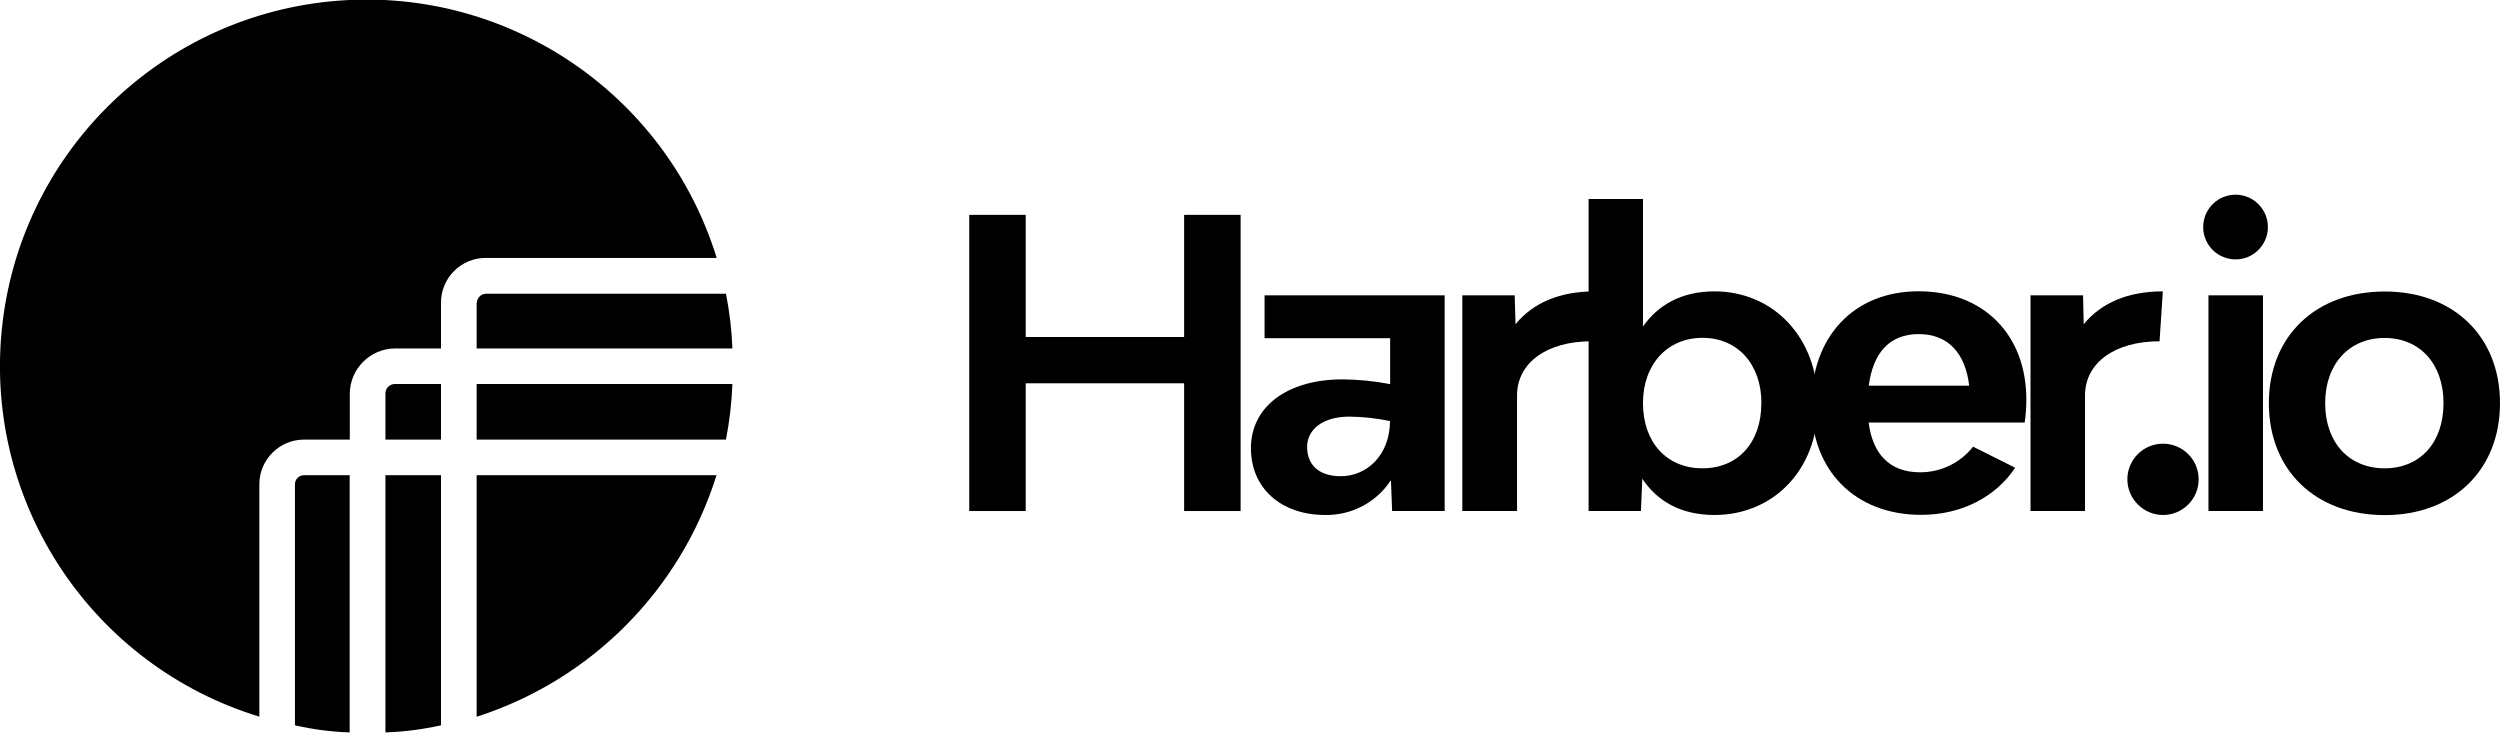
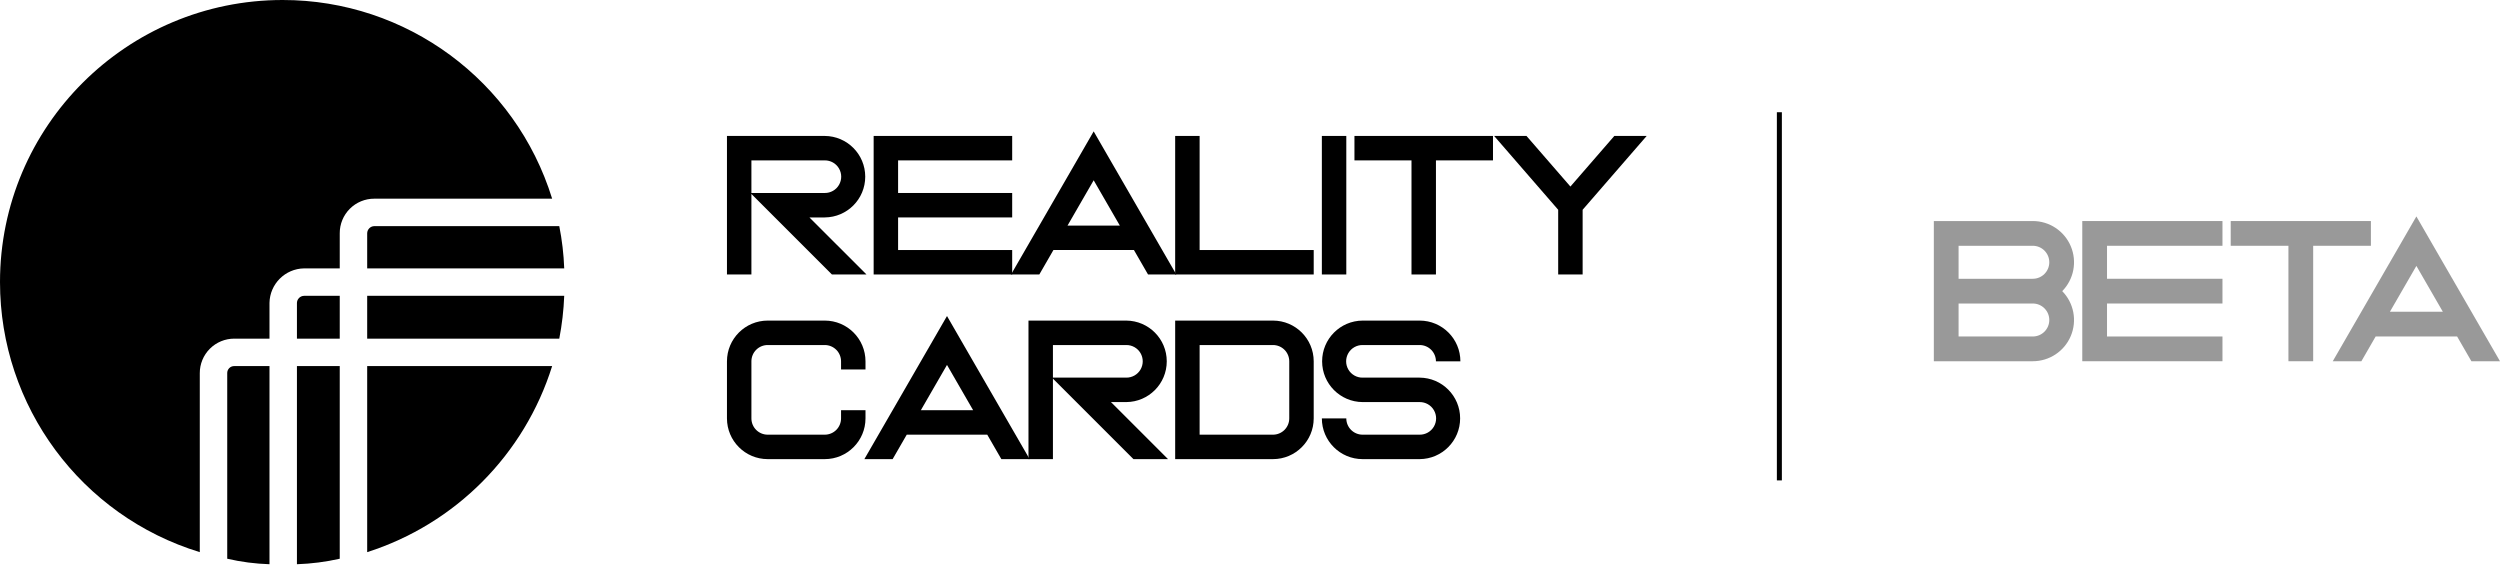
- <svg xmlns="http://www.w3.org/2000/svg" id="Layer_1" data-name="Layer 1" viewBox="0 0 594 174.02">
+ <svg xmlns="http://www.w3.org/2000/svg" width="1500.664" height="338.684" viewBox="0 0 1500.664 338.684">
  <defs>
-     <style>.cls-1{fill:none;}.cls-2{clip-path:url(#clip-path);}</style>
-     <clipPath id="clip-path" transform="translate(-242.63 -453.21)">
-       <rect class="cls-1" width="1080" height="1080" />
+     <style>.a,.e{fill:none;}.b{clip-path:url(#a);}.c{opacity:0.4;}.d{clip-path:url(#c);}.e{stroke:#000;stroke-miterlimit:10;stroke-width:3px;}</style>
+     <clipPath id="a" transform="translate(-138.4079 -370.6332)">
+       <rect class="a" width="1920" height="1080" />
+     </clipPath>
+     <clipPath id="c" transform="translate(-138.4079 -370.6332)">
+       <rect class="a" x="1299.22" y="494.704" width="339.78" height="102.666" />
    </clipPath>
  </defs>
-   <g class="cls-2">
-     <path d="M314.91,557.66h10.83v-11A10.84,10.84,0,0,1,336.41,536h11V525.16a10.62,10.62,0,0,1,10.67-10.67h54.84a87.09,87.09,0,1,0-108.67,109V568.32a10.62,10.62,0,0,1,10.66-10.66" transform="translate(-242.63 -453.21)" />
-     <path d="M355.88,525.16V536h60.77a82.66,82.66,0,0,0-1.53-13h-57a2.23,2.23,0,0,0-2.2,2.2" transform="translate(-242.63 -453.21)" />
-     <path d="M334.21,546.66v11h13.2V544.45h-11a2.24,2.24,0,0,0-2.2,2.21" transform="translate(-242.63 -453.21)" />
-     <path d="M334.21,566.12v61.11a71,71,0,0,0,13.2-1.69V566.12Z" transform="translate(-242.63 -453.21)" />
-     <path d="M314.91,566.12a2.14,2.14,0,0,0-2.2,2.2v57.22a67.47,67.47,0,0,0,13,1.69V566.12Z" transform="translate(-242.63 -453.21)" />
-     <path d="M355.88,557.66h59.24a87.25,87.25,0,0,0,1.53-13.21H355.88Z" transform="translate(-242.63 -453.21)" />
-     <path d="M355.88,623.51a87.84,87.84,0,0,0,57-57.39h-57Z" transform="translate(-242.63 -453.21)" />
-     <polygon points="294.77 51.05 294.77 121.42 281.35 121.42 281.35 91.07 243.71 91.07 243.71 121.42 230.29 121.42 230.29 51.05 243.71 51.05 243.71 80.07 281.35 80.07 281.35 51.05 294.77 51.05" />
-     <path d="M585.88,523.38v51.25H573.4l-.28-7.33a18.3,18.3,0,0,1-15.6,8.27c-10.53,0-17.67-6.36-17.67-15.88,0-9.87,8.66-16.34,21.77-16.34a61.81,61.81,0,0,1,11.31,1.13V533.56H543.09V523.38Zm-13,29.88a48.44,48.44,0,0,0-9.68-1.06c-6,0-10,2.85-10,7.22,0,4.17,2.73,6.94,8,6.94,6,0,11.62-4.76,11.7-13.1" transform="translate(-242.63 -453.21)" />
-     <path d="M621.6,522.44l-.85,11.86c-10.65,0-17.67,5.15-17.67,12.87v27.46h-13V523.38h12.44l.2,6.87c4.09-5.08,10.56-7.81,18.83-7.81" transform="translate(-242.63 -453.21)" />
-     <path d="M674.57,549.24c0,15.8-10.76,26.33-24.57,26.33-7.88,0-13.58-3.2-17.16-8.62l-.32,7.68H620.08V500.49H633v30.3c3.67-5.23,9.29-8.35,17-8.35,13.81,0,24.57,10.73,24.57,26.8m-13.42-.2c0-9.32-5.69-15.56-14-15.56S633,539.72,633,549s5.62,15.48,14.12,15.48,14-6.16,14-15.41" transform="translate(-242.63 -453.21)" />
-     <path d="M723.68,553.61H686.62c.94,7.25,4.76,11.82,12.25,11.82a15.93,15.93,0,0,0,12.56-6.09l10,5c-4.52,6.83-12.63,11.2-22.31,11.2-15.68,0-26.09-10.46-26.09-26.21,0-16.19,10.1-26.91,25.47-26.91s25.59,10.25,25.59,25.74a39.1,39.1,0,0,1-.39,5.42m-37.06-8.74h23.87c-.93-7.8-5.07-12.25-12-12.25s-10.84,4.45-11.86,12.25" transform="translate(-242.63 -453.21)" />
-     <path d="M756.52,522.44l-.78,11.86c-10.69,0-17.71,5.15-17.71,12.87v27.46H725.08V523.38h12.48l.16,6.87c4.13-5.08,10.53-7.81,18.8-7.81" transform="translate(-242.63 -453.21)" />
-     <path d="M748.09,567.1a8.47,8.47,0,1,1,8.5,8.47,8.51,8.51,0,0,1-8.5-8.47" transform="translate(-242.63 -453.21)" />
-     <path d="M766.11,507.43a7.69,7.69,0,1,1,15.37,0,7.69,7.69,0,0,1-15.37,0m1.25,15.95h12.95v51.25H767.36Z" transform="translate(-242.63 -453.21)" />
-     <path d="M781.71,549c0-15.88,11.08-26.53,27.54-26.53,16.3,0,27.38,10.65,27.38,26.53s-11.08,26.6-27.38,26.6c-16.46,0-27.54-10.65-27.54-26.6m41.5,0c0-9.33-5.61-15.49-14-15.49s-14.12,6.16-14.12,15.49,5.62,15.48,14.12,15.48,14-6.16,14-15.48" transform="translate(-242.63 -453.21)" />
+   <g class="b">
+     <g class="b">
+       <path d="M279.087,573.908h21.086V552.494a21.099,21.099,0,0,1,20.754-20.755h21.416v-21.086a20.67,20.67,0,0,1,20.756-20.756h106.744a169.262,169.262,0,0,0-161.764-119.264c-93.566,0-169.671,75.775-169.671,169.342a169.545,169.545,0,0,0,119.923,162.093V594.664a20.67,20.67,0,0,1,20.756-20.756" transform="translate(-138.4079 -370.6332)" />
+       <path d="M358.815,510.653v21.086h118.276a161.878,161.878,0,0,0-2.965-25.369H363.098a4.361,4.361,0,0,0-4.283,4.283" transform="translate(-138.4079 -370.6332)" />
+       <path d="M316.646,552.495v21.414h25.697V548.212h-21.416a4.36,4.36,0,0,0-4.281,4.283" transform="translate(-138.4079 -370.6332)" />
+       <path d="M316.646,590.381v118.936a137.278,137.278,0,0,0,25.697-3.296v-115.64Z" transform="translate(-138.4079 -370.6332)" />
+       <path d="M279.087,590.381a4.153,4.153,0,0,0-4.283,4.283v111.357a130.49,130.49,0,0,0,25.369,3.296V590.381Z" transform="translate(-138.4079 -370.6332)" />
+       <path d="M358.815,573.908h115.311a170.835,170.835,0,0,0,2.965-25.697H358.815Z" transform="translate(-138.4079 -370.6332)" />
+       <path d="M358.815,702.068a170.914,170.914,0,0,0,111.027-111.687H358.815Z" transform="translate(-138.4079 -370.6332)" />
+       <path d="M589.452,487.063v48.33H574.777v-83.159h58.699a24.459,24.459,0,0,1,0,48.917h-9.195l34.242,34.242h-20.742Zm0-20.154v19.567h44.024a9.784,9.784,0,1,0,0-19.567Z" transform="translate(-138.4079 -370.6332)" />
+       <polygon points="607.579 81.6 607.579 96.275 539.095 96.275 539.095 115.842 607.579 115.842 607.579 130.517 539.095 130.517 539.095 150.084 607.579 150.084 607.579 164.759 524.42 164.759 524.42 81.6 607.579 81.6" />
+       <path d="M770.739,520.717l-8.463,14.675h-16.974l41.139-71.224,8.463-14.674,8.463,14.674,41.139,71.224h-16.974l-8.463-14.675Zm39.867-14.675-15.702-27.198-15.702,27.198Z" transform="translate(-138.4079 -370.6332)" />
+       <polygon points="705.413 81.6 720.088 81.6 720.088 150.084 788.572 150.084 788.572 164.759 705.413 164.759 705.413 81.6" />
+       <rect x="793.464" y="81.601" width="14.675" height="83.159" />
+       <polygon points="861.948 96.275 861.948 164.759 847.273 164.759 847.273 96.275 813.031 96.275 813.031 81.6 896.19 81.6 896.19 96.275 861.948 96.275" />
+       <polygon points="949.999 125.919 949.999 164.759 935.324 164.759 935.324 125.919 896.875 81.6 916.295 81.6 942.662 111.978 969.028 81.6 988.448 81.6 949.999 125.919" />
+       <path d="M657.936,587.53v4.892h-14.674V587.53a9.773,9.773,0,0,0-9.785-9.784H599.236a9.77,9.77,0,0,0-9.783,9.784v34.241a9.77,9.77,0,0,0,9.783,9.784h34.241a9.773,9.773,0,0,0,9.785-9.784V616.88h14.674v4.891a24.466,24.466,0,0,1-24.459,24.459H599.236a24.466,24.466,0,0,1-24.458-24.459V587.53a24.466,24.466,0,0,1,24.458-24.459h34.241A24.466,24.466,0,0,1,657.936,587.53" transform="translate(-138.4079 -370.6332)" />
+       <path d="M682.689,631.556l-8.463,14.675h-16.974l41.139-71.224,8.463-14.675,8.463,14.675,41.139,71.224h-16.974l-8.463-14.675Zm39.867-14.676-15.702-27.197-15.702,27.197Z" transform="translate(-138.4079 -370.6332)" />
+       <path d="M770.445,597.9v48.33H755.77v-83.159h58.7a24.459,24.459,0,0,1,0,48.917h-9.196l34.242,34.242h-20.741Zm0-20.154v19.567H814.47a9.784,9.784,0,1,0,0-19.567Z" transform="translate(-138.4079 -370.6332)" />
+       <path d="M926.981,621.772a24.466,24.466,0,0,1-24.459,24.459h-58.7v-83.159h58.7a24.466,24.466,0,0,1,24.459,24.459Zm-24.459,9.784a9.771,9.771,0,0,0,9.784-9.784v-34.241a9.773,9.773,0,0,0-9.784-9.785h-44.025v53.81Z" transform="translate(-138.4079 -370.6332)" />
+       <path d="M956.331,646.231a24.466,24.466,0,0,1-24.459-24.459h14.675a9.771,9.771,0,0,0,9.784,9.784h34.241a9.784,9.784,0,1,0,0-19.567h-34.241a24.459,24.459,0,0,1,0-48.917h34.241a24.466,24.466,0,0,1,24.459,24.459h-14.675a9.771,9.771,0,0,0-9.784-9.784h-34.241a9.784,9.784,0,1,0,0,19.567h34.241a24.459,24.459,0,0,1,0,48.917Z" transform="translate(-138.4079 -370.6332)" />
+       <g class="c">
+         <g class="d">
+           <path d="M1299.224,503.317h59.401a24.748,24.748,0,0,1,17.672,42.076,24.751,24.751,0,0,1-17.672,42.076h-59.401Zm14.851,34.651h44.551a9.9,9.9,0,1,0,0-19.8h-44.551Zm0,14.851v19.8h44.551a9.9,9.9,0,1,0,0-19.8Z" transform="translate(-138.4079 -370.6332)" />
+           <path d="M1472.477,503.317v14.851h-69.301v19.8h69.301v14.851h-69.301v19.8h69.301v14.851h-84.151V503.317Z" transform="translate(-138.4079 -370.6332)" />
+           <path d="M1526.929,518.168v69.301h-14.851V518.168h-34.65V503.317h84.151v14.851Z" transform="translate(-138.4079 -370.6332)" />
+           <path d="M1564.425,572.618l-8.563,14.851h-17.178l41.631-72.074,8.563-14.85,8.563,14.85,41.631,72.074h-17.177l-8.563-14.851Zm40.343-14.85-15.89-27.523-15.89,27.523Z" transform="translate(-138.4079 -370.6332)" />
+         </g>
+       </g>
+       <line class="e" x1="1068.092" y1="67.367" x2="1068.092" y2="288.367" />
+     </g>
  </g>
</svg>
